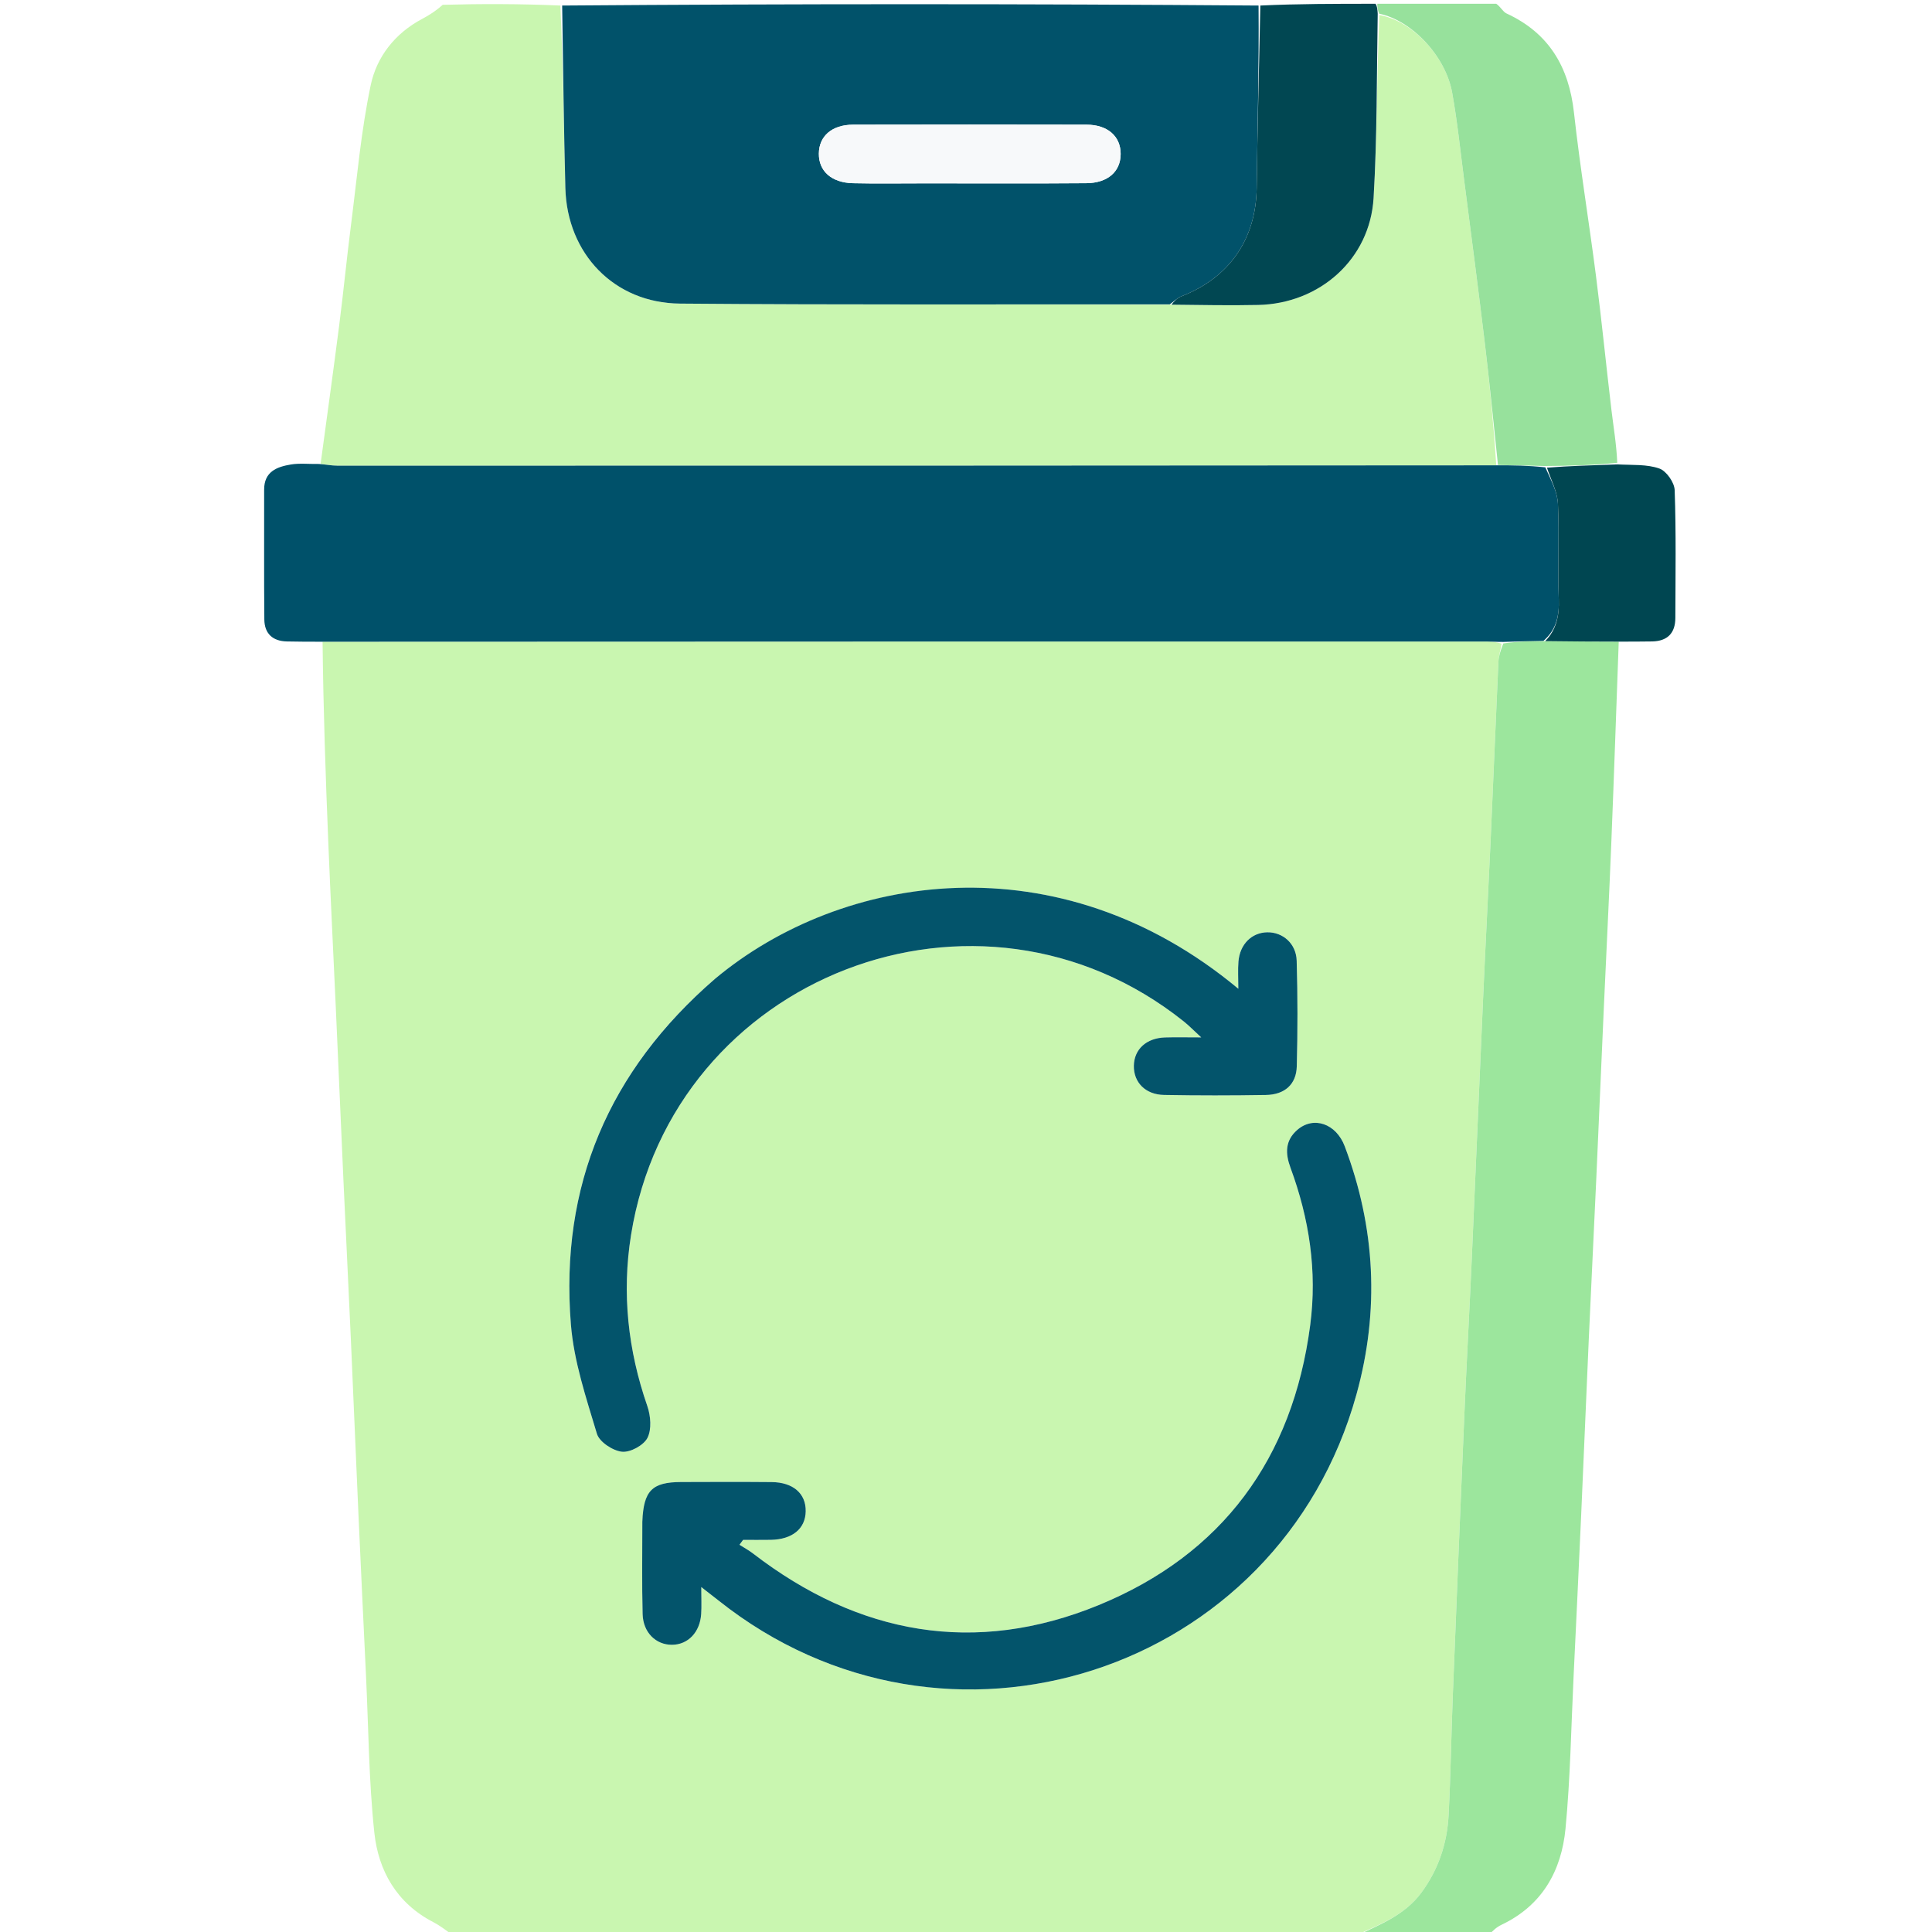
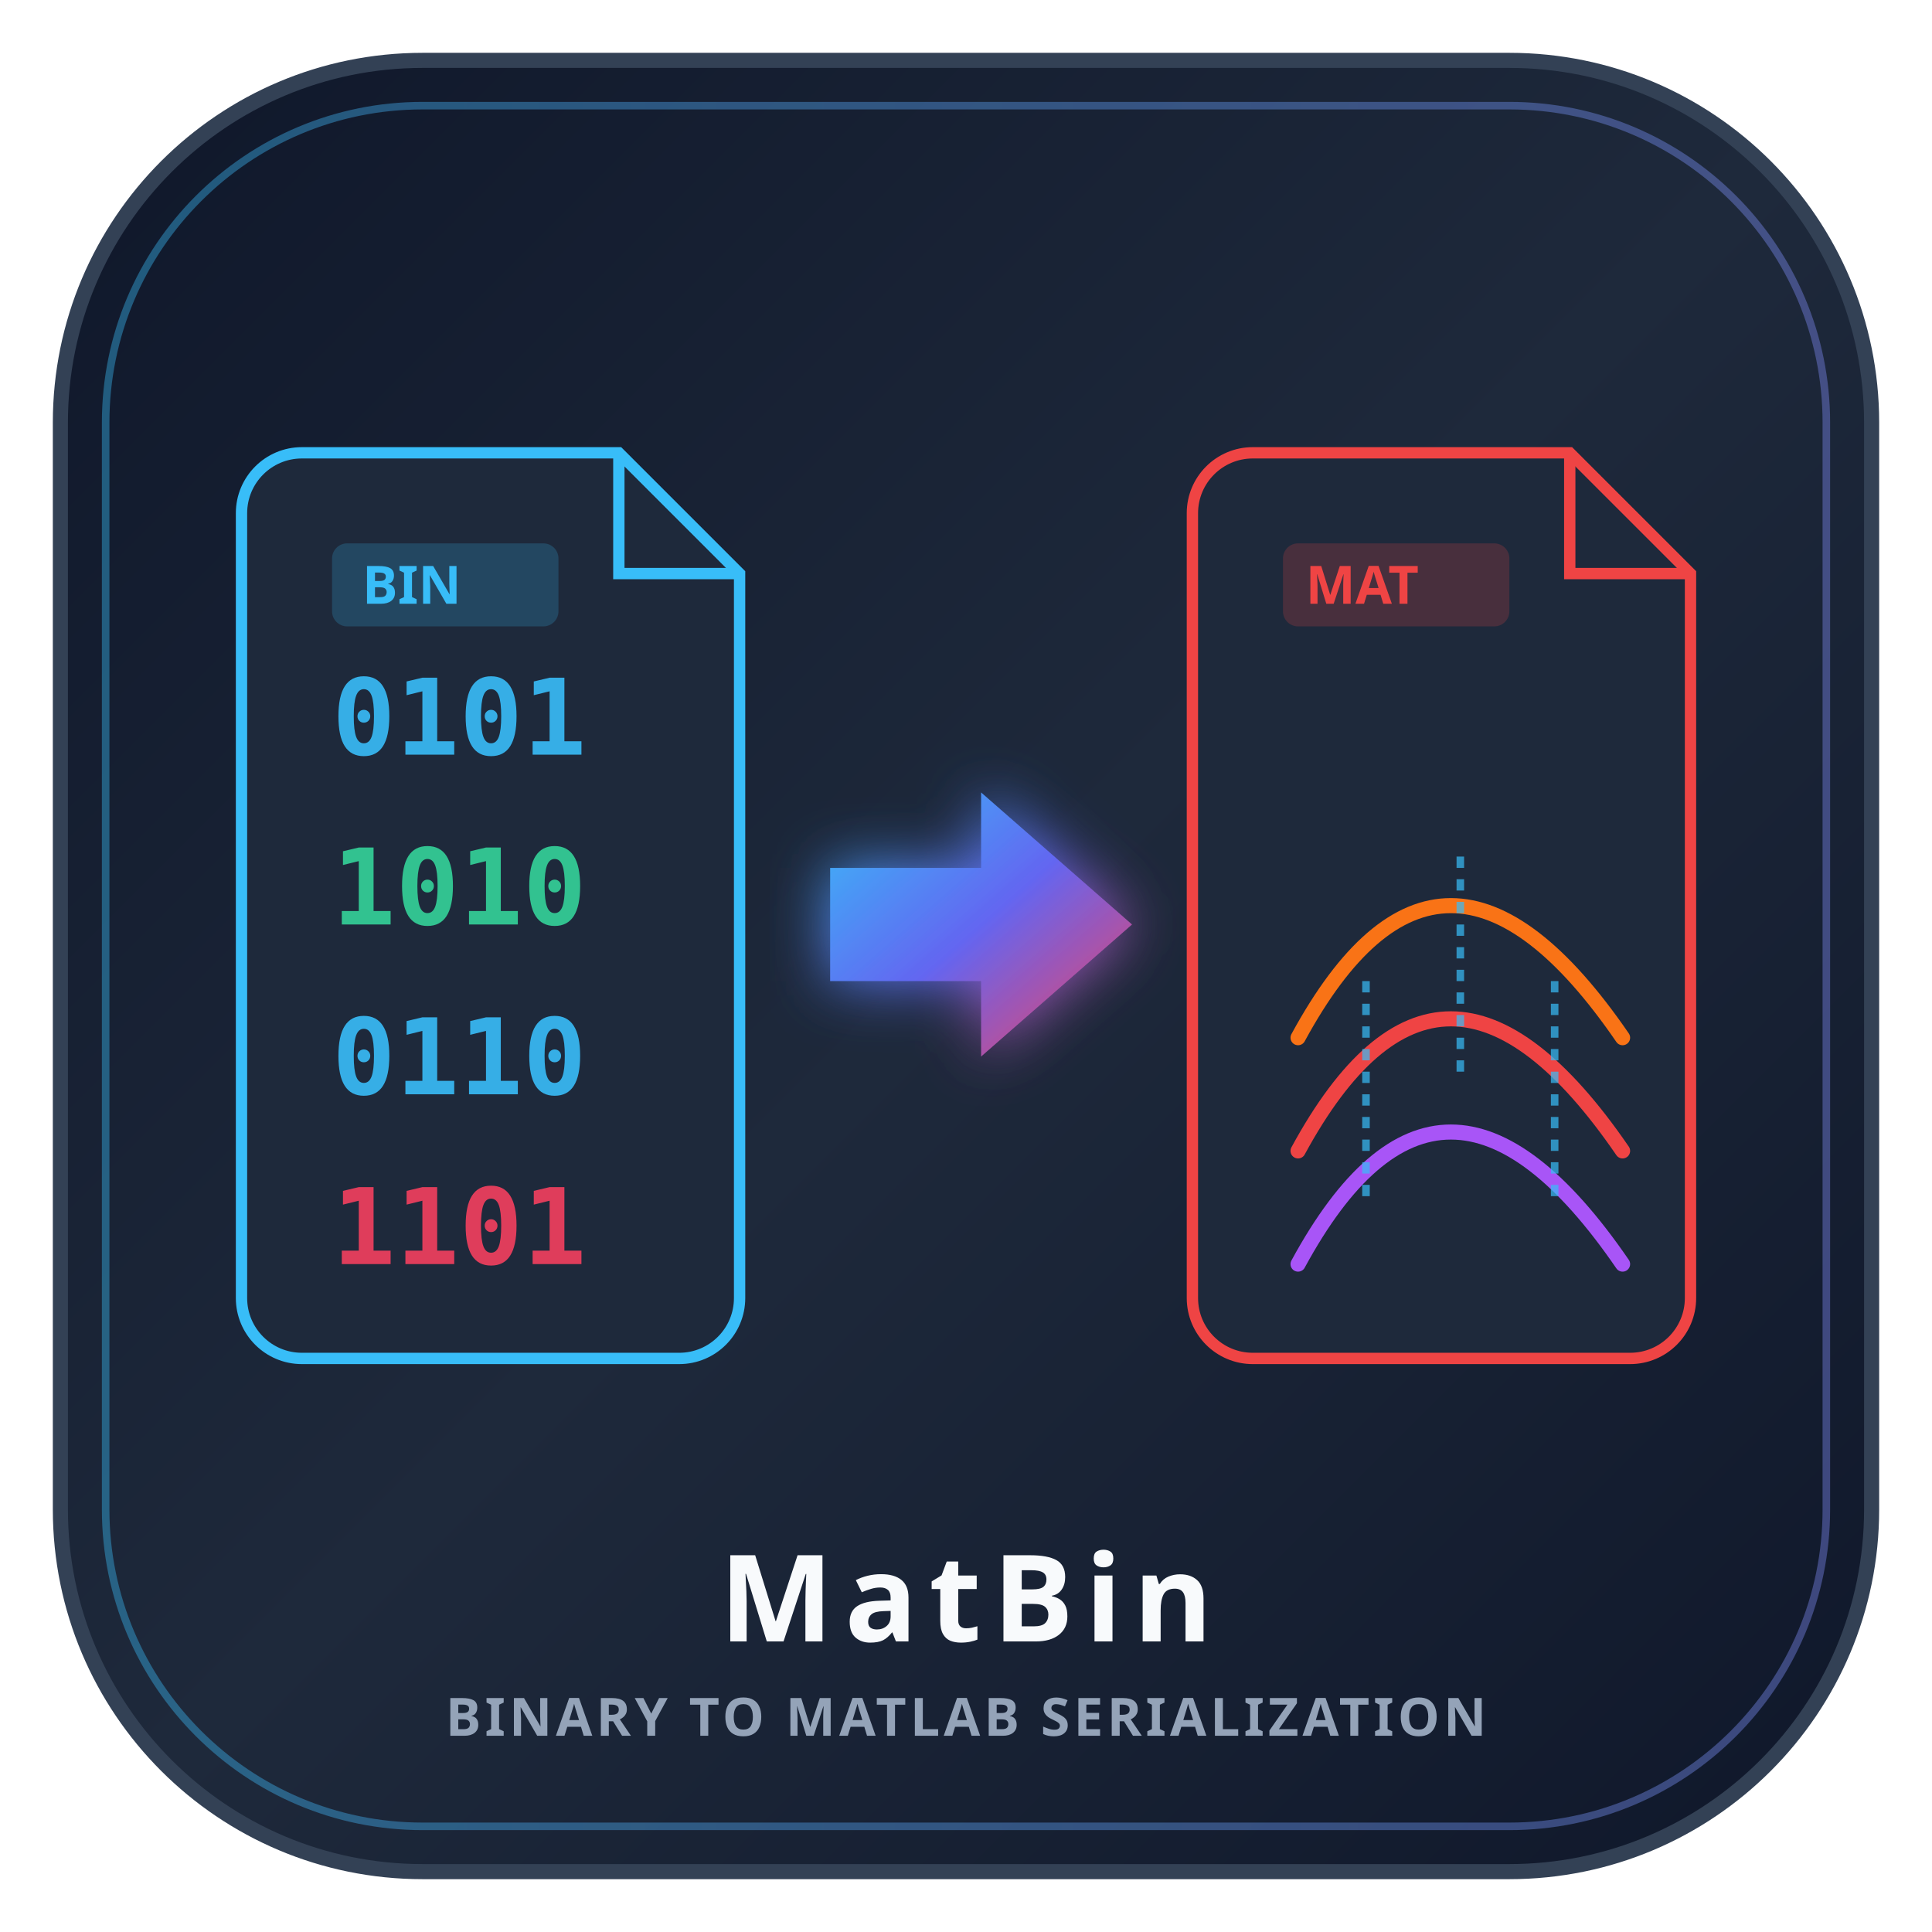
- <svg xmlns="http://www.w3.org/2000/svg" version="1.1" id="Layer_1" x="0px" y="0px" width="512" viewBox="0 0 512 512" enable-background="new 0 0 512 512" xml:space="preserve" height="512">
-   <path fill="#C9F6B0" opacity="1" stroke="none" d=" M359,513   C279.312,513 199.625,513 119.785,512.72   C118.018,511.405 116.473,510.235 114.778,509.356   C105.135,504.362 100.274,495.767 99.199,485.652   C97.737,471.899 97.66,457.998 97.001,444.16   C96.327,429.99 95.642,415.821 95.007,401.65   C94.311,386.151 93.688,370.648 92.993,355.149   C92.358,340.977 91.651,326.808 91.008,312.637   C90.319,297.469 89.678,282.299 88.997,267.131   C88.345,252.627 87.607,238.127 87.017,223.62   C86.291,205.787 85.68,187.949 85.486,170.064   C188.624,170.01 291.296,170.003 393.968,170.007   C395.295,170.007 396.622,170.129 397.926,170.602   C397.625,172.478 397.161,173.937 397.094,175.415   C396.366,191.345 395.728,207.28 395.009,223.211   C394.403,236.647 393.681,250.078 393.083,263.514   C392.032,287.079 391.059,310.646 390.009,334.211   C389.41,347.647 388.663,361.077 388.086,374.514   C387.018,399.411 386,424.309 385.012,449.209   C384.59,459.838 384.454,470.48 383.891,481.101   C383.497,488.532 381.208,495.406 376.721,501.513   C372.234,507.619 365.5,510.091 359,513  M170.223,403.775   C170.231,411.77 170.09,419.768 170.302,427.757   C170.431,432.635 173.822,435.901 178.063,435.888   C182.312,435.875 185.499,432.588 185.82,427.727   C185.958,425.653 185.843,423.563 185.843,420.587   C187.887,422.178 189.161,423.151 190.415,424.149   C250.598,472.055 338.976,443.54 359.491,369.476   C365.625,347.329 364.509,325.329 356.369,303.785   C354.07,297.7 348.045,295.706 343.765,299.46   C340.541,302.288 340.597,305.677 341.997,309.476   C346.963,322.952 349.101,336.827 347.221,351.163   C342.585,386.514 323.938,411.936 291.138,425.381   C258.44,438.784 227.547,433.254 199.553,411.688   C198.431,410.823 197.164,410.145 195.964,409.381   C196.285,408.948 196.606,408.515 196.927,408.082   C199.378,408.082 201.831,408.119 204.281,408.074   C210.002,407.969 213.454,405.115 213.521,400.485   C213.588,395.803 210.191,392.818 204.488,392.766   C196.494,392.693 188.499,392.722 180.504,392.752   C172.792,392.782 170.545,395.017 170.223,403.775  M189.181,259.66   C161.312,283.775 148.356,314.284 151.293,350.971   C152.078,360.776 155.339,370.452 158.19,379.969   C158.837,382.126 162.39,384.458 164.823,384.724   C167.016,384.963 170.577,383.029 171.583,381.057   C172.734,378.802 172.442,375.2 171.544,372.611   C166.417,357.826 164.76,342.752 167.225,327.322   C178.208,258.559 259.297,227.234 313.719,270.697   C315.063,271.77 316.267,273.018 318.339,274.921   C314.322,274.921 311.531,274.849 308.745,274.936   C303.794,275.092 300.558,278.077 300.483,282.434   C300.406,286.826 303.534,290.083 308.48,290.173   C317.476,290.335 326.479,290.332 335.475,290.181   C340.456,290.098 343.535,287.379 343.66,282.59   C343.904,273.264 343.908,263.922 343.632,254.599   C343.497,250.032 339.932,247.003 335.837,247.07   C331.724,247.136 328.585,250.225 328.203,254.812   C328.018,257.037 328.171,259.289 328.171,262.034   C280.466,222.302 223.017,231.351 189.181,259.66  z" data-index="0" style="opacity: 1; display: block;" />
-   <path fill="#C9F6B0" opacity="1" stroke="none" d=" M84.961,122.931   C86.608,110.716 88.316,98.508 89.882,86.283   C91.019,77.403 91.882,68.489 93.02,59.609   C94.608,47.221 95.677,34.712 98.252,22.526   C99.833,15.04 104.704,8.787 111.917,4.99   C113.884,3.955 115.738,2.706 117.322,1.277   C127.354,1 137.708,1 148.509,1.468   C149.237,17.911 149.411,33.889 149.83,49.86   C150.285,67.253 162.773,80.311 180.21,80.456   C223.473,80.816 266.74,80.628 310.468,80.739   C318.431,80.827 325.933,80.979 333.429,80.817   C349.812,80.462 363.054,68.634 364.011,52.476   C364.965,36.357 364.835,20.173 365.558,4   C374.093,5.383 383.079,14.821 384.827,24.491   C386.212,32.155 387.006,39.928 388.004,47.66   C389.873,62.137 391.779,76.609 393.515,91.101   C394.798,101.8 395.836,112.529 396.519,123.319   C293.835,123.406 191.614,123.42 89.393,123.41   C87.916,123.409 86.438,123.098 84.961,122.931  z" data-index="3" />
-   <path fill="#01526A" opacity="1" stroke="none" d=" M310.005,80.659   C266.74,80.628 223.473,80.816 180.21,80.456   C162.773,80.311 150.285,67.253 149.83,49.86   C149.411,33.889 149.237,17.911 148.978,1.468   C210.354,1 271.708,1 333.531,1.469   C333.669,17.891 333.24,33.844 333.036,49.799   C332.862,63.322 325.835,73.574 313.106,78.514   C311.967,78.957 311.034,79.932 310.005,80.659  M245.5,48.591   C259.628,48.589 273.758,48.663 287.885,48.548   C293.616,48.501 296.976,45.437 296.985,40.797   C296.995,36.129 293.542,33.055 287.943,33.042   C267.332,32.995 246.721,32.996 226.11,33.041   C220.476,33.053 217.036,36.066 217.008,40.737   C216.981,45.365 220.361,48.42 226.051,48.553   C232.197,48.696 238.35,48.589 245.5,48.591  z" data-index="4" />
-   <path fill="#9CE69D" opacity="1" stroke="none" d=" M428.981,170.058   C428.328,187.889 427.728,205.723 427.008,223.552   C426.423,238.058 425.684,252.557 425.033,267.061   C424.352,282.232 423.711,297.406 423.023,312.577   C422.379,326.747 421.672,340.914 421.036,355.084   C420.341,370.588 419.718,386.095 419.022,401.599   C418.386,415.77 417.707,429.939 417.024,444.108   C416.372,457.612 416.165,471.16 414.877,484.604   C413.807,495.765 408.706,504.948 397.967,510.059   C396.684,510.669 395.57,511.635 394.689,512.718   C383.312,513 371.625,513 359.469,513   C365.5,510.091 372.234,507.619 376.721,501.513   C381.208,495.406 383.497,488.532 383.891,481.101   C384.454,470.48 384.59,459.838 385.012,449.209   C386,424.309 387.018,399.411 388.086,374.514   C388.663,361.077 389.41,347.647 390.009,334.211   C391.059,310.646 392.032,287.079 393.083,263.514   C393.681,250.078 394.403,236.647 395.009,223.211   C395.728,207.28 396.366,191.345 397.094,175.415   C397.161,173.937 397.625,172.478 398.384,170.525   C402.249,169.974 405.635,169.908 409.485,169.906   C416.293,169.999 422.637,170.028 428.981,170.058  z" data-index="5" style="opacity: 1;" />
-   <path fill="#97E19C" opacity="1" stroke="none" d=" M396.983,123.244   C395.836,112.529 394.798,101.8 393.515,91.101   C391.779,76.609 389.873,62.137 388.004,47.66   C387.006,39.928 386.212,32.155 384.827,24.491   C383.079,14.821 374.093,5.383 365.485,3.628   C365.023,2.516 365.012,1.758 365,1   C375.354,1 385.708,1 396.531,1   C397.737,1.874 398.298,3.129 399.238,3.563   C410.485,8.762 415.777,17.721 417.117,29.84   C418.723,44.352 421.118,58.775 422.97,73.263   C424.477,85.045 425.645,96.87 427.051,108.665   C427.587,113.159 428.37,117.624 428.59,122.642   C422.018,123.317 415.897,123.453 409.337,123.497   C404.926,123.352 400.954,123.298 396.983,123.244  z" data-index="6" />
-   <path fill="#014752" opacity="1" stroke="none" d=" M364.531,1   C365.012,1.758 365.023,2.516 365.108,3.646   C364.835,20.173 364.965,36.357 364.011,52.476   C363.054,68.634 349.812,80.462 333.429,80.817   C325.933,80.979 318.431,80.827 310.468,80.739   C311.034,79.932 311.967,78.957 313.106,78.514   C325.835,73.574 332.862,63.322 333.036,49.799   C333.24,33.844 333.669,17.891 334,1.469   C344.021,1 354.042,1 364.531,1  z" data-index="7" />
-   <path fill="#00516A" opacity="1" stroke="none" d=" M396.519,123.319   C400.954,123.298 404.926,123.352 409.524,123.851   C411.101,127.358 412.729,130.389 412.869,133.488   C413.25,141.903 412.777,150.356 413.091,158.777   C413.256,163.205 412.437,166.906 409.022,169.842   C405.635,169.908 402.249,169.974 398.406,170.117   C396.622,170.129 395.295,170.007 393.968,170.007   C291.296,170.003 188.624,170.01 85.486,170.064   C82.029,170.073 79.038,170.049 76.048,169.991   C72.255,169.918 70.089,167.901 70.052,164.18   C69.939,152.714 70.032,141.245 70,129.778   C69.986,124.976 73.374,123.713 77.094,123.094   C79.361,122.717 81.737,122.997 84.512,122.957   C86.438,123.098 87.916,123.409 89.393,123.41   C191.614,123.42 293.835,123.406 396.519,123.319  z" data-index="8" />
-   <path fill="#03546B" opacity="1" stroke="none" d=" M170.223,403.317   C170.545,395.017 172.792,392.782 180.504,392.752   C188.499,392.722 196.494,392.693 204.488,392.766   C210.191,392.818 213.588,395.803 213.521,400.485   C213.454,405.115 210.002,407.969 204.281,408.074   C201.831,408.119 199.378,408.082 196.927,408.082   C196.606,408.515 196.285,408.948 195.964,409.381   C197.164,410.145 198.431,410.823 199.553,411.688   C227.547,433.254 258.44,438.784 291.138,425.381   C323.938,411.936 342.585,386.514 347.221,351.163   C349.101,336.827 346.963,322.952 341.997,309.476   C340.597,305.677 340.541,302.288 343.765,299.46   C348.045,295.706 354.07,297.7 356.369,303.785   C364.509,325.329 365.625,347.329 359.491,369.476   C338.976,443.54 250.598,472.055 190.415,424.149   C189.161,423.151 187.887,422.178 185.843,420.587   C185.843,423.563 185.958,425.653 185.82,427.727   C185.499,432.588 182.312,435.875 178.063,435.888   C173.822,435.901 170.431,432.635 170.302,427.757   C170.09,419.768 170.231,411.77 170.223,403.317  z" data-index="9" style="opacity: 1; display: block;" />
-   <path fill="#03546B" opacity="1" stroke="none" d=" M189.451,259.429   C223.017,231.351 280.466,222.302 328.171,262.034   C328.171,259.289 328.018,257.037 328.203,254.812   C328.585,250.225 331.724,247.136 335.837,247.07   C339.932,247.003 343.497,250.032 343.632,254.599   C343.908,263.922 343.904,273.264 343.66,282.59   C343.535,287.379 340.456,290.098 335.475,290.181   C326.479,290.332 317.476,290.335 308.48,290.173   C303.534,290.083 300.406,286.826 300.483,282.434   C300.558,278.077 303.794,275.092 308.745,274.936   C311.531,274.849 314.322,274.921 318.339,274.921   C316.267,273.018 315.063,271.77 313.719,270.697   C259.297,227.234 178.208,258.559 167.225,327.322   C164.76,342.752 166.417,357.826 171.544,372.611   C172.442,375.2 172.734,378.802 171.583,381.057   C170.577,383.029 167.016,384.963 164.823,384.724   C162.39,384.458 158.837,382.126 158.19,379.969   C155.339,370.452 152.078,360.776 151.293,350.971   C148.356,314.284 161.312,283.775 189.451,259.429  z" data-index="10" style="opacity: 1; display: block;" />
-   <path fill="#004651" opacity="1" stroke="none" d=" M409.485,169.906   C412.437,166.906 413.256,163.205 413.091,158.777   C412.777,150.356 413.25,141.903 412.869,133.488   C412.729,130.389 411.101,127.358 409.964,123.942   C415.897,123.453 422.018,123.317 428.601,123.071   C432.657,123.284 436.469,122.996 439.759,124.17   C441.614,124.831 443.736,127.863 443.806,129.893   C444.197,141.178 444.018,152.482 443.985,163.78   C443.974,167.778 441.888,169.896 437.874,169.987   C435.216,170.048 432.557,170.011 429.44,170.038   C422.637,170.028 416.293,169.999 409.485,169.906  z" data-index="11" />
-   <path fill="#F7F9FA" opacity="1" stroke="none" d=" M245,48.591   C238.35,48.589 232.197,48.696 226.051,48.553   C220.361,48.42 216.981,45.365 217.008,40.737   C217.036,36.066 220.476,33.053 226.11,33.041   C246.721,32.996 267.332,32.995 287.943,33.042   C293.542,33.055 296.995,36.129 296.985,40.797   C296.976,45.437 293.616,48.501 287.885,48.548   C273.758,48.663 259.628,48.589 245,48.591  z" data-index="12" />
+ <svg xmlns="http://www.w3.org/2000/svg" viewBox="0 0 512 512" width="512" height="512">
+   <defs>
+     <linearGradient id="bgGrad" x1="0%" y1="0%" x2="100%" y2="100%">
+       <stop offset="0%" stop-color="#0F172A" />
+       <stop offset="50%" stop-color="#1E293B" />
+       <stop offset="100%" stop-color="#0F172A" />
+     </linearGradient>
+     <linearGradient id="binGrad" x1="0%" y1="0%" x2="100%" y2="0%">
+       <stop offset="0%" stop-color="#38BDF8" />
+       <stop offset="100%" stop-color="#818CF8" />
+     </linearGradient>
+     <linearGradient id="arrowGrad" x1="0%" y1="0%" x2="100%" y2="100%">
+       <stop offset="0%" stop-color="#38BDF8" />
+       <stop offset="50%" stop-color="#6366F1" />
+       <stop offset="100%" stop-color="#F43F5E" />
+     </linearGradient>
+     <linearGradient id="matGrad" x1="0%" y1="0%" x2="100%" y2="100%">
+       <stop offset="0%" stop-color="#F97316" />
+       <stop offset="50%" stop-color="#EF4444" />
+       <stop offset="100%" stop-color="#A855F7" />
+     </linearGradient>
+     <filter id="glow" x="-20%" y="-20%" width="140%" height="140%">
+       <feGaussianBlur stdDeviation="8" result="blur" />
+       <feComposite in="SourceGraphic" in2="blur" operator="over" />
+     </filter>
+   </defs>
+   <rect x="16" y="16" width="480" height="480" rx="96" ry="96" fill="url(#bgGrad)" stroke="#334155" stroke-width="4" />
+   <rect x="28" y="28" width="456" height="456" rx="84" ry="84" fill="none" stroke="url(#binGrad)" stroke-width="2" opacity="0.4" />
+   <g transform="translate(64, 120)">
+     <path d="M 0 16 C 0 7.163 7.163 0 16 0 L 100 0 L 132 32 L 132 224 C 132 232.837 124.837 240 116 240 L 16 240 C 7.163 240 0 232.837 0 224 Z" fill="#1E293B" stroke="#38BDF8" stroke-width="3" />
+     <path d="M 100 0 L 100 32 L 132 32" fill="none" stroke="#38BDF8" stroke-width="3" />
+     <text x="24" y="80" font-family="monospace" font-weight="bold" font-size="28" fill="#38BDF8" opacity="0.9">0101</text>
+     <text x="24" y="125" font-family="monospace" font-weight="bold" font-size="28" fill="#34D399" opacity="0.9">1010</text>
+     <text x="24" y="170" font-family="monospace" font-weight="bold" font-size="28" fill="#38BDF8" opacity="0.9">0110</text>
+     <text x="24" y="215" font-family="monospace" font-weight="bold" font-size="28" fill="#F43F5E" opacity="0.9">1101</text>
+     <rect x="24" y="24" width="60" height="22" rx="4" fill="#38BDF8" opacity="0.2" />
+     <text x="32" y="40" font-family="sans-serif" font-weight="bold" font-size="14" fill="#38BDF8">BIN</text>
+   </g>
+   <g transform="translate(220, 210)" filter="url(#glow)">
+     <path d="M 0 20 L 40 20 L 40 0 L 80 35 L 40 70 L 40 50 L 0 50 Z" fill="url(#arrowGrad)" />
+   </g>
+   <g transform="translate(316, 120)">
+     <path d="M 0 16 C 0 7.163 7.163 0 16 0 L 100 0 L 132 32 L 132 224 C 132 232.837 124.837 240 116 240 L 16 240 C 7.163 240 0 232.837 0 224 Z" fill="#1E293B" stroke="#EF4444" stroke-width="3" />
+     <path d="M 100 0 L 100 32 L 132 32" fill="none" stroke="#EF4444" stroke-width="3" />
+     <g transform="translate(18, 65)">
+       <path d="M 10 90 Q 48 20 96 90" fill="none" stroke="#F97316" stroke-width="4" stroke-linecap="round" />
+       <path d="M 10 120 Q 48 50 96 120" fill="none" stroke="#EF4444" stroke-width="4" stroke-linecap="round" />
+       <path d="M 10 150 Q 48 80 96 150" fill="none" stroke="#A855F7" stroke-width="4" stroke-linecap="round" />
+       <line x1="28" y1="75" x2="28" y2="135" stroke="#38BDF8" stroke-width="2" stroke-dasharray="3,3" opacity="0.7" />
+       <line x1="53" y1="42" x2="53" y2="102" stroke="#38BDF8" stroke-width="2" stroke-dasharray="3,3" opacity="0.7" />
+       <line x1="78" y1="75" x2="78" y2="135" stroke="#38BDF8" stroke-width="2" stroke-dasharray="3,3" opacity="0.7" />
+     </g>
+     <rect x="24" y="24" width="60" height="22" rx="4" fill="#EF4444" opacity="0.2" />
+     <text x="30" y="40" font-family="sans-serif" font-weight="bold" font-size="14" fill="#EF4444">MAT</text>
+   </g>
+   <text x="256" y="435" text-anchor="middle" font-family="sans-serif" font-weight="900" font-size="32" fill="#F8FAFC" letter-spacing="3">MatBin</text>
+   <text x="256" y="460" text-anchor="middle" font-family="sans-serif" font-weight="600" font-size="14" fill="#94A3B8" letter-spacing="1">BINARY TO MATLAB SERIALIZATION</text>
</svg>
